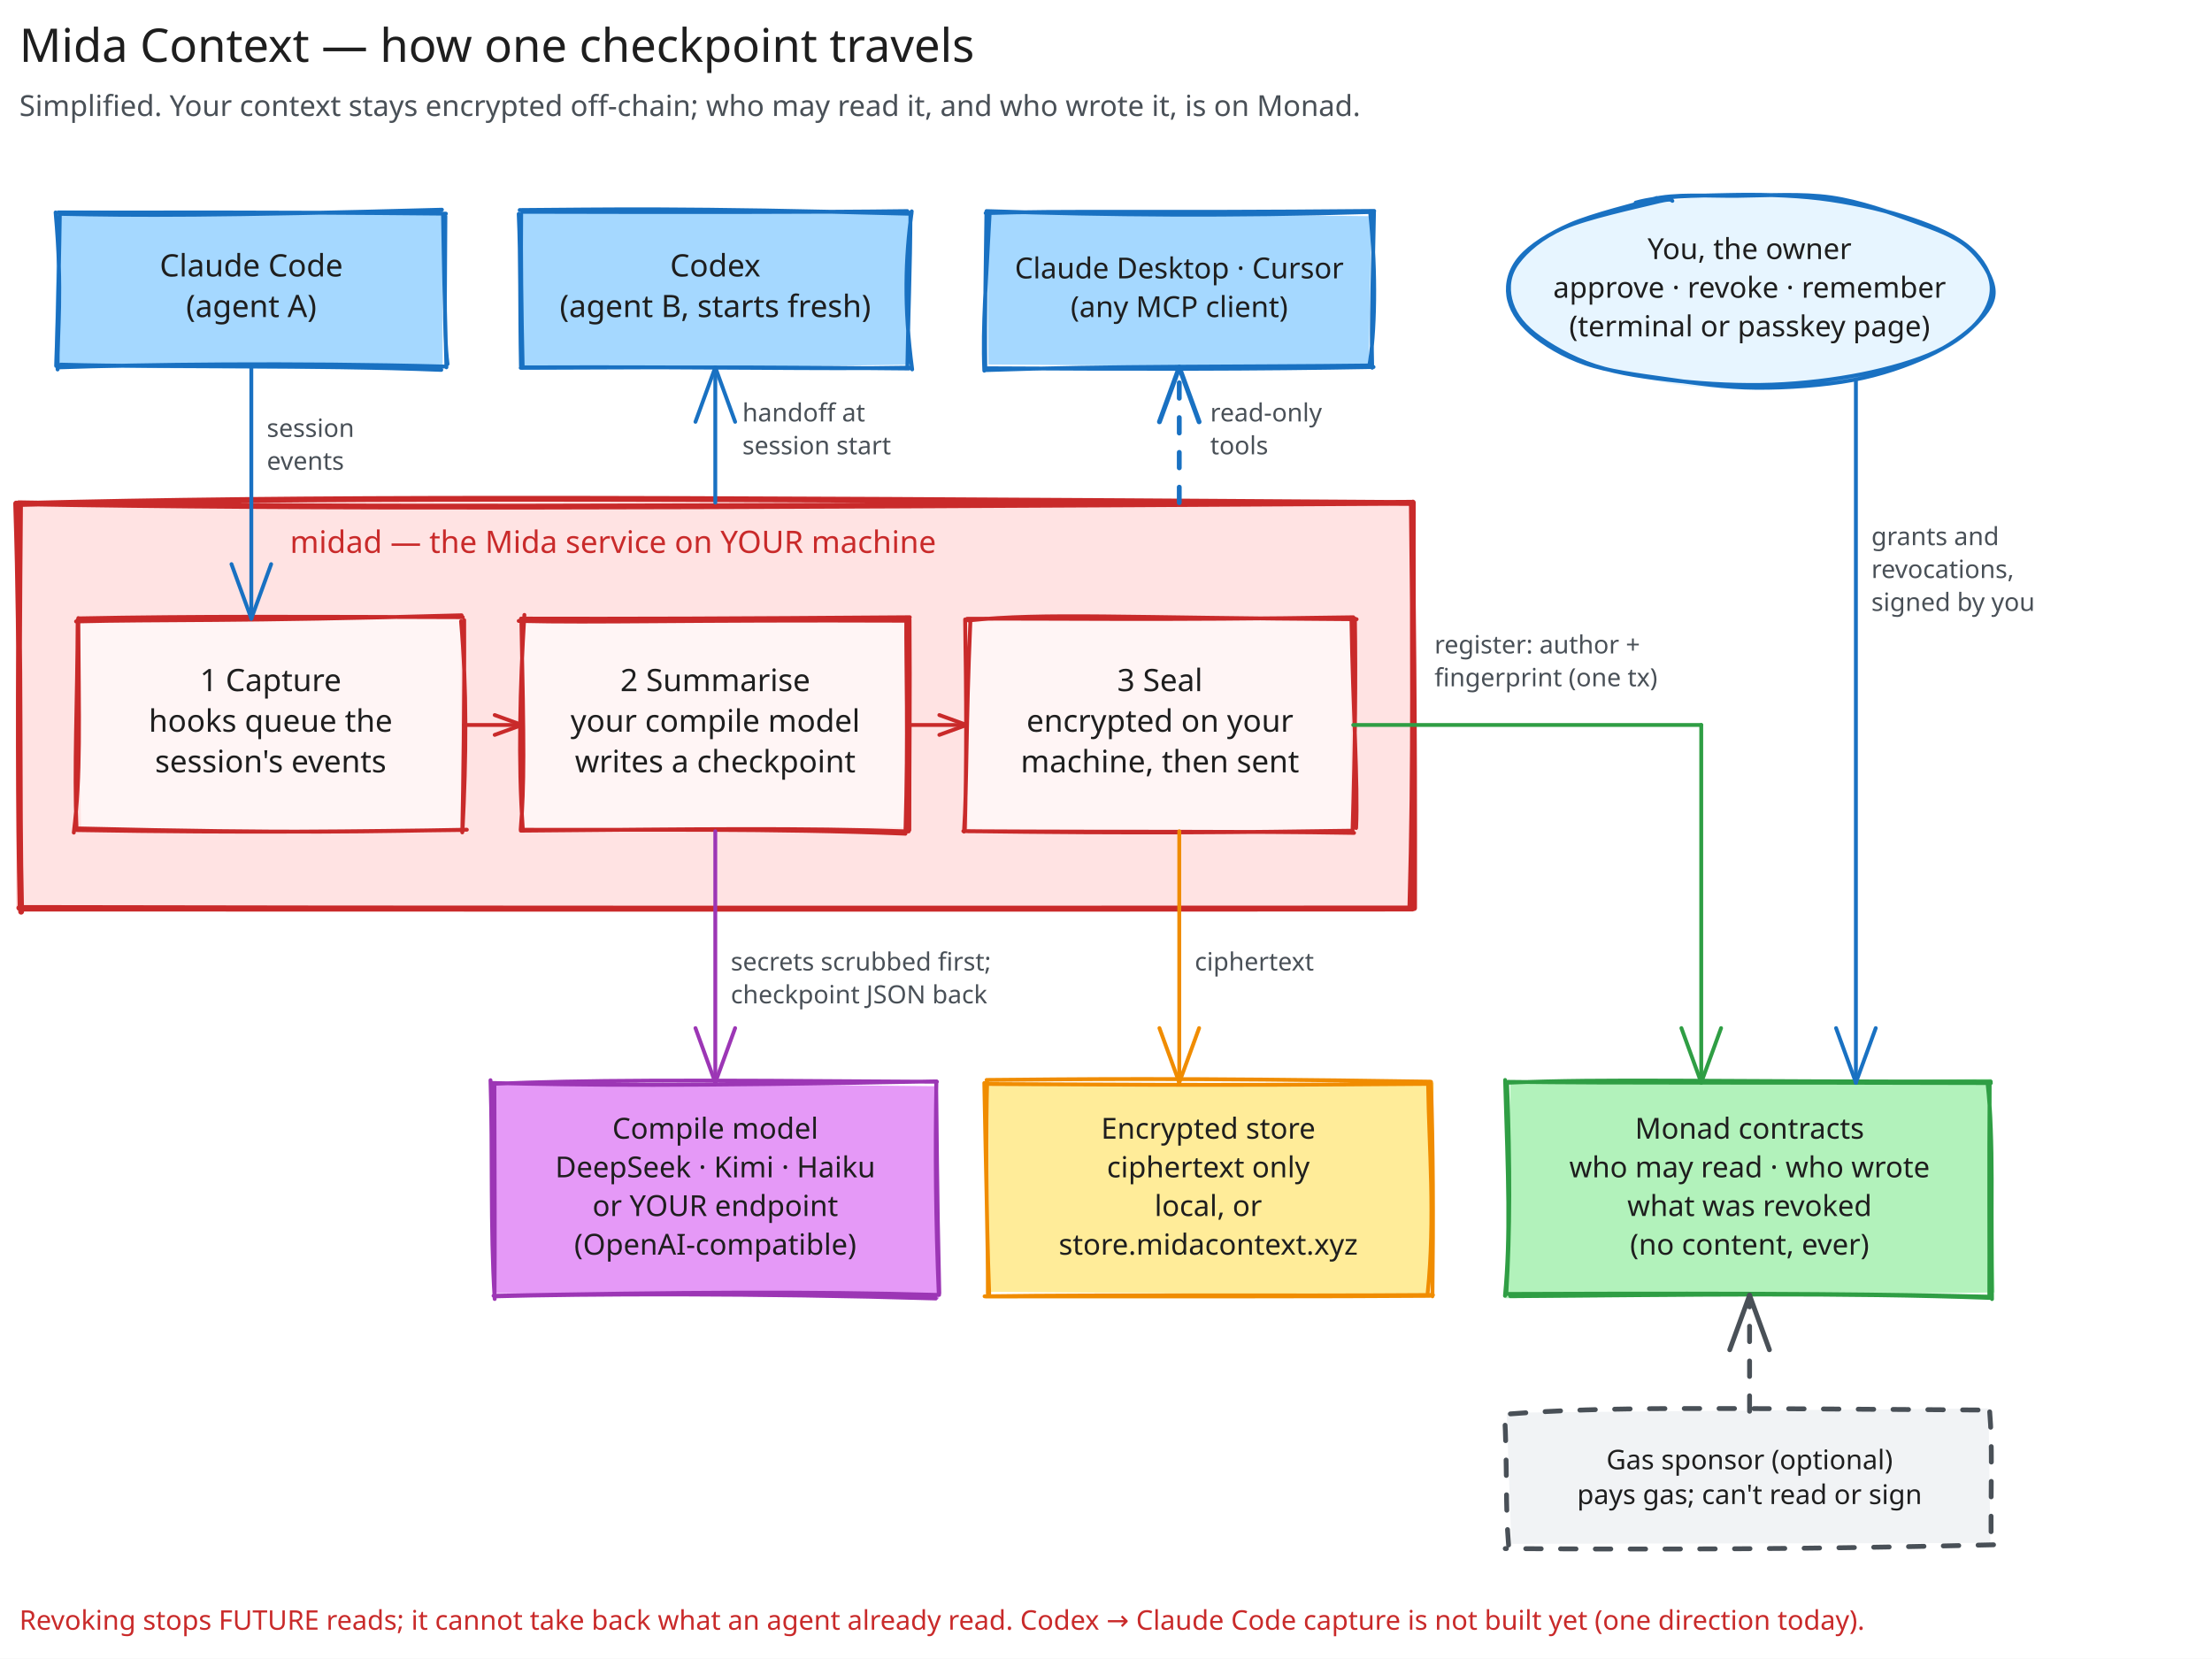
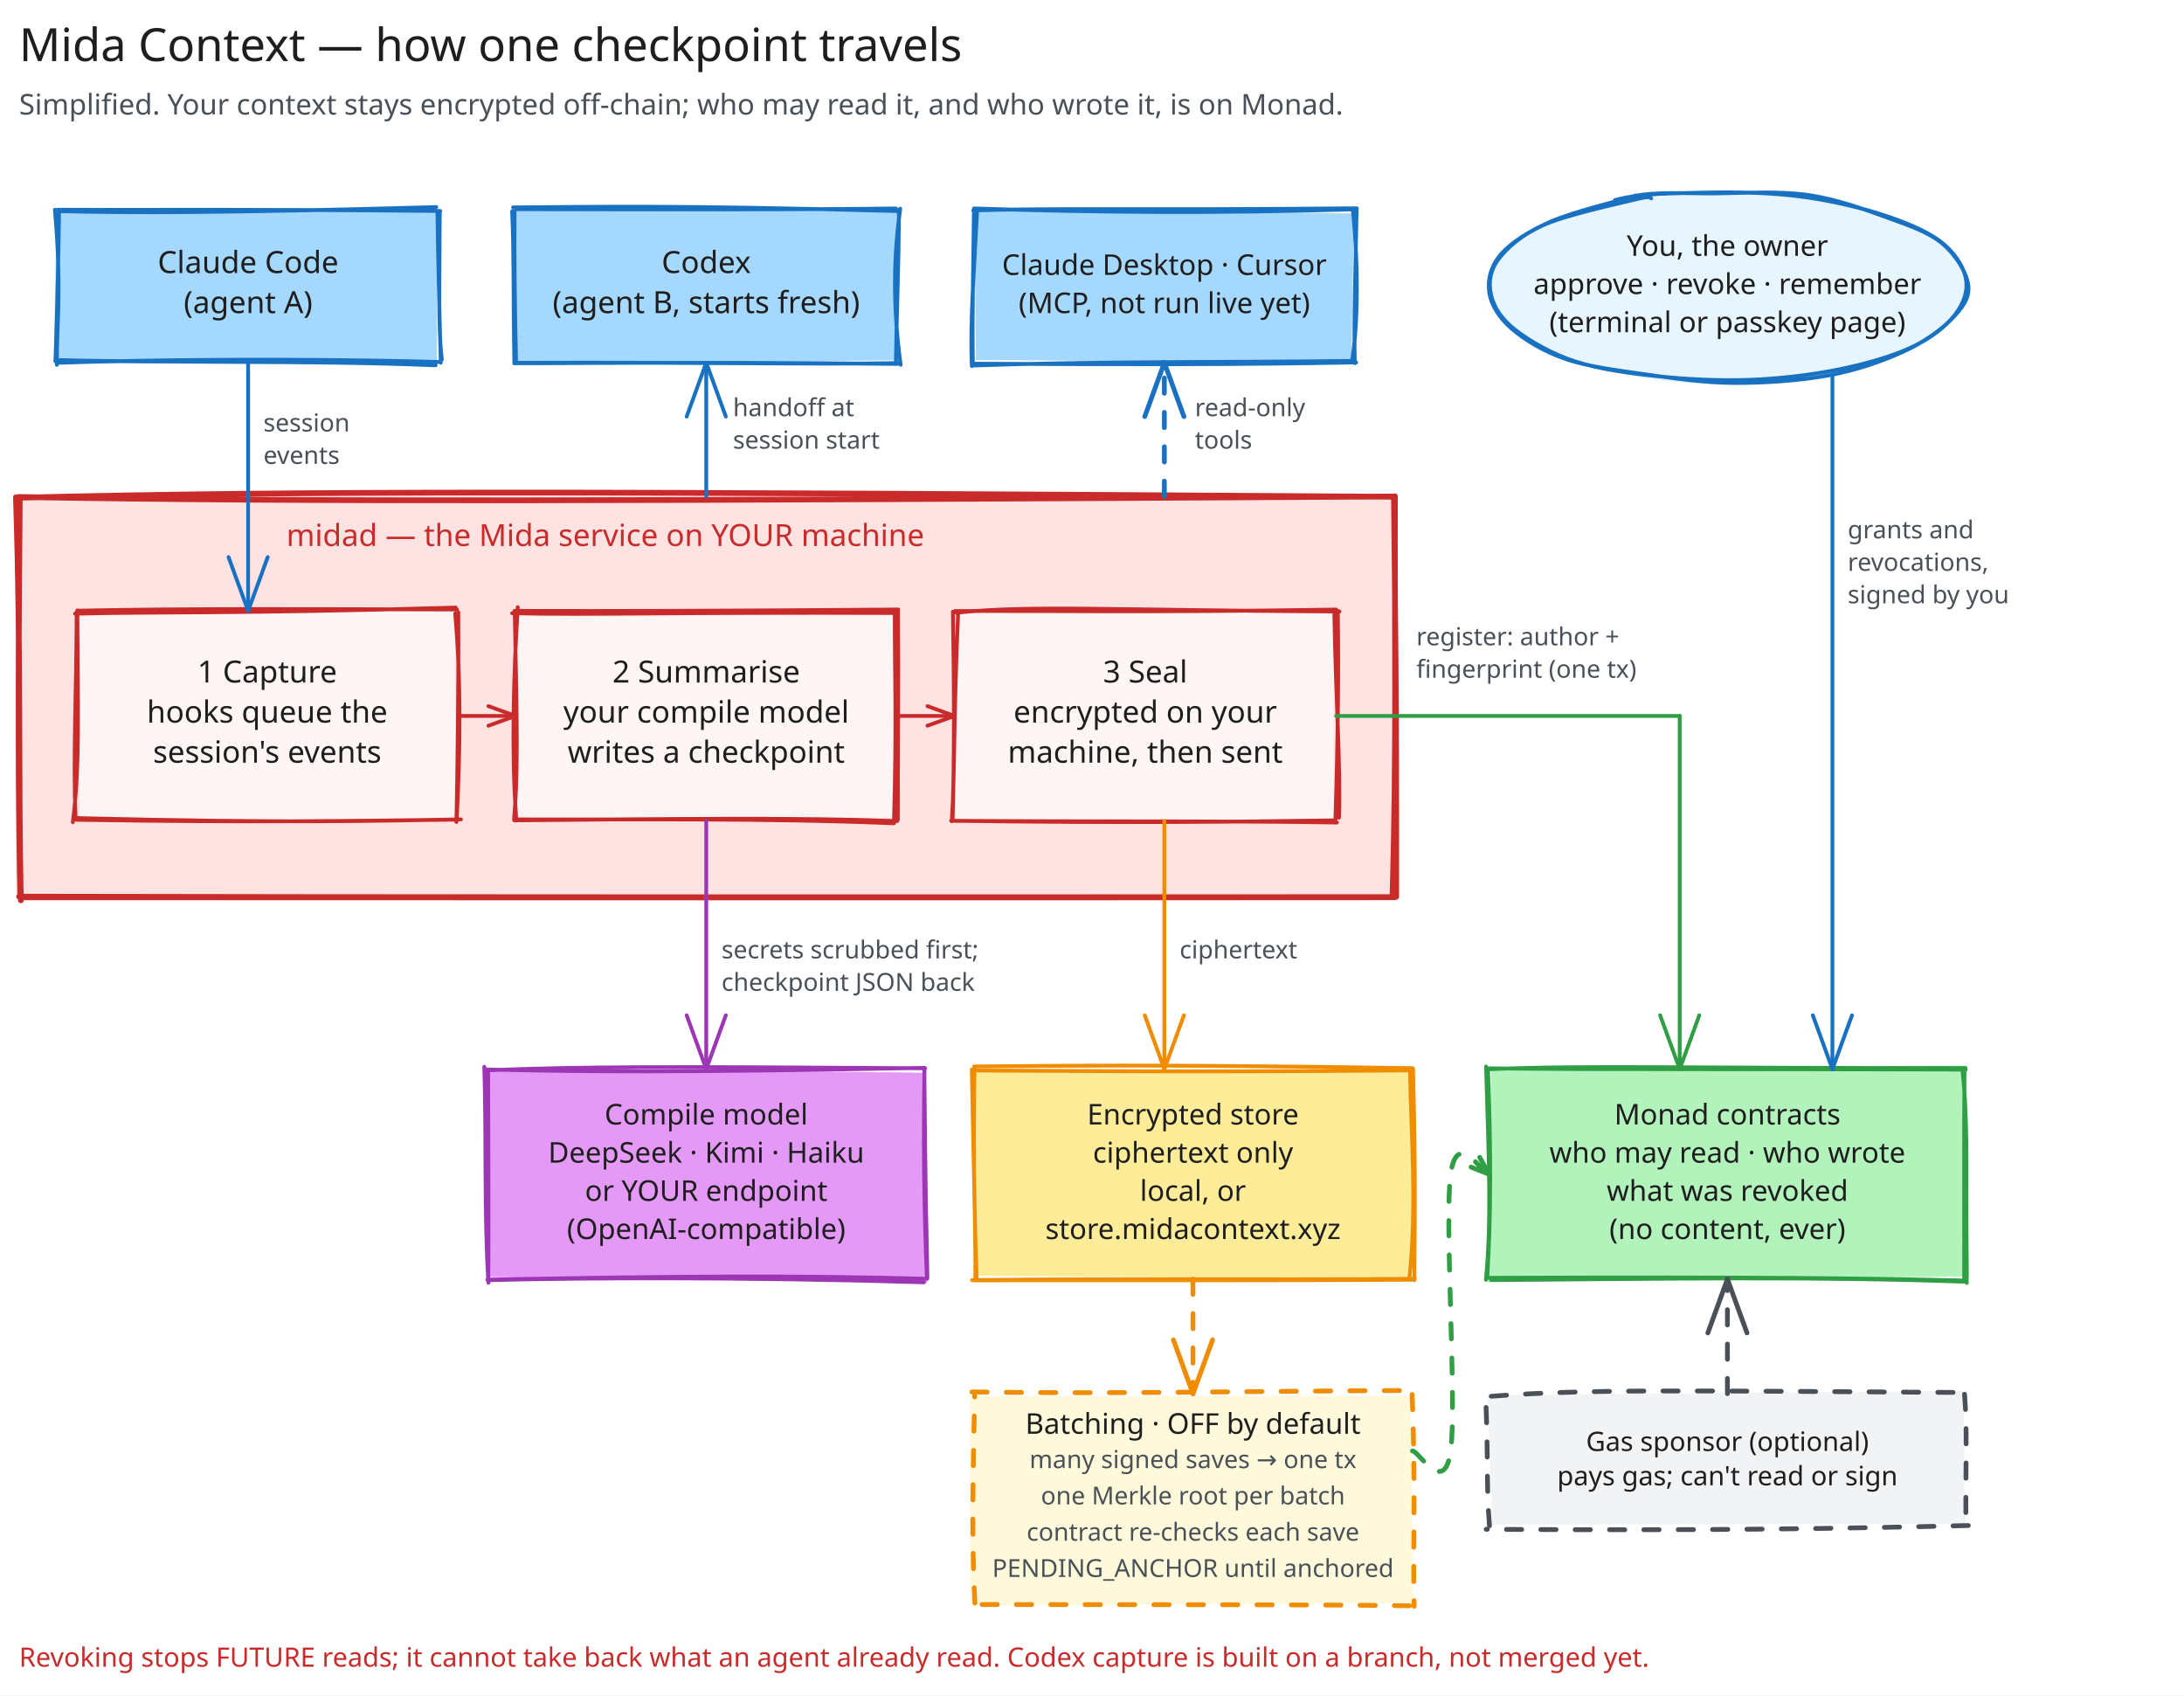
- <svg xmlns="http://www.w3.org/2000/svg" version="1.1" viewBox="0 0 1144.2 858" width="2288.4" height="1716">
+ <svg xmlns="http://www.w3.org/2000/svg" version="1.1" viewBox="0 0 1144.2 888" width="2288.4" height="1776">
  <defs>
    <style>
      @font-face {
        font-family: "Virgil";
        src: url("https://excalidraw.com/Virgil.woff2");
      }
      @font-face {
        font-family: "Cascadia";
        src: url("https://excalidraw.com/Cascadia.woff2");
      }
    </style>
  </defs>
-   <rect x="0" y="0" width="1144.2" height="858" fill="#ffffff" />
+   <rect x="0" y="0" width="1144.2" height="888" fill="#ffffff" />
  <g transform="translate(10 10) rotate(0 270.6 15.5)">
    <text x="0" y="22" font-family="Virgil, Segoe UI Emoji" font-size="24px" fill="#1e1e1e" text-anchor="start" style="white-space: pre;" direction="ltr">Mida Context — how one checkpoint travels</text>
  </g>
  <g transform="translate(10 46) rotate(0 408.375 10)">
    <text x="0" y="14" font-family="Virgil, Segoe UI Emoji" font-size="15px" fill="#495057" text-anchor="start" style="white-space: pre;" direction="ltr">Simplified. Your context stays encrypted off-chain; who may read it, and who wrote it, is on Monad.</text>
  </g>
  <g stroke-linecap="round" transform="translate(30 110) rotate(0 100 40)">
    <path d="M-0.31 -1.27 L198.78 0.09 L198.97 81.24 L-1.82 80.15" stroke="none" stroke-width="0" fill="#a5d8ff" />
    <path d="M1.39 0.63 C39.69 1.48, 82.78 1.66, 198.59 -1.53 M0.08 -0.07 C51.42 0.02, 104.2 -0.45, 200.65 0.52 M200.39 1.82 C200.37 31.59, 199.37 61.38, 201.5 78.3 M199.17 0.73 C199.54 26.6, 200.19 53.49, 200.91 80 M198.26 81.34 C129.45 78.58, 59.65 80.16, 1.47 78.61 M199.87 79.59 C121.29 77.48, 43.05 78.54, -0.32 80.05 M-0.21 81.12 C-0.42 60.51, 2.48 41.96, -1.24 -0.11 M-0.95 79.21 C0.12 49.98, 0.71 17.39, 0.94 0.97" stroke="#1971c2" stroke-width="2" fill="none" />
  </g>
  <g transform="translate(35 129) rotate(0 95 10.5)">
    <text x="95" y="14" font-family="Virgil, Segoe UI Emoji" font-size="16px" fill="#1e1e1e" text-anchor="middle" style="white-space: pre;" direction="ltr">Claude Code</text>
  </g>
  <g transform="translate(35 150) rotate(0 95 10.5)">
    <text x="95" y="14" font-family="Virgil, Segoe UI Emoji" font-size="16px" fill="#1e1e1e" text-anchor="middle" style="white-space: pre;" direction="ltr">(agent A)</text>
  </g>
  <g stroke-linecap="round" transform="translate(270 110) rotate(0 100 40)">
    <path d="M-1.91 -0.74 L201.05 -1.05 L200.49 78.65 L-0.26 81.34" stroke="none" stroke-width="0" fill="#a5d8ff" />
    <path d="M-1.18 -1.36 C41.56 -1.62, 83.36 -2.67, 201.51 0.59 M0.18 -0.44 C77.61 -0.25, 154.11 -0.2, 199.32 -0.81 M201.61 -0.68 C198.35 23.38, 197.49 48.33, 201.84 81.08 M200.95 -0.07 C200.9 28.27, 199.69 55.31, 199.35 80.12 M200.34 80.19 C152.61 81.02, 103.75 79.66, 0.59 80.03 M200.18 80.62 C149.72 80.14, 101.56 79.74, -0.65 80.27 M-0.53 79.44 C-1.14 49.67, -0.63 23.7, -1.69 0.65 M0.35 79.2 C-0.28 51.45, -0.66 20.77, -0.41 0.9" stroke="#1971c2" stroke-width="2" fill="none" />
  </g>
  <g transform="translate(275 129) rotate(0 95 10.5)">
    <text x="95" y="14" font-family="Virgil, Segoe UI Emoji" font-size="16px" fill="#1e1e1e" text-anchor="middle" style="white-space: pre;" direction="ltr">Codex</text>
  </g>
  <g transform="translate(275 150) rotate(0 95 10.5)">
    <text x="95" y="14" font-family="Virgil, Segoe UI Emoji" font-size="16px" fill="#1e1e1e" text-anchor="middle" style="white-space: pre;" direction="ltr">(agent B, starts fresh)</text>
  </g>
  <g stroke-linecap="round" transform="translate(510 110) rotate(0 100 40)">
    <path d="M0.48 -0.21 L199.33 1.82 L198.01 80.05 L1.29 78.54" stroke="none" stroke-width="0" fill="#a5d8ff" />
    <path d="M-0.15 0.24 C39.84 -1.13, 80.35 0.2, 200.82 -0.9 M0.28 -0.81 C63.81 1.28, 125.82 1.86, 199.78 -0.35 M198.83 0.83 C201.93 31.16, 201.22 63.29, 198.19 79.87 M200.74 -0.86 C200.26 27.94, 199.19 57.13, 199.79 80.23 M198.83 79.04 C132.17 79.86, 64.24 79.17, -0.29 81.45 M200.48 79.84 C139.95 81, 78.27 80.93, 0.82 80.5 M-0.85 81.75 C-1.86 58.83, 0.26 33.44, 1.86 1.42 M-0.34 79.19 C-0.69 52.92, -0.03 24.15, 0.23 0.83" stroke="#1971c2" stroke-width="2" fill="none" />
  </g>
  <g transform="translate(515 130) rotate(0 95 10)">
    <text x="95" y="14" font-family="Virgil, Segoe UI Emoji" font-size="15px" fill="#1e1e1e" text-anchor="middle" style="white-space: pre;" direction="ltr">Claude Desktop · Cursor</text>
  </g>
  <g transform="translate(515 150) rotate(0 95 10)">
-     <text x="95" y="14" font-family="Virgil, Segoe UI Emoji" font-size="15px" fill="#1e1e1e" text-anchor="middle" style="white-space: pre;" direction="ltr">(any MCP client)</text>
+     <text x="95" y="14" font-family="Virgil, Segoe UI Emoji" font-size="15px" fill="#1e1e1e" text-anchor="middle" style="white-space: pre;" direction="ltr">(MCP, not run live yet)</text>
  </g>
  <g stroke-linecap="round" transform="translate(780 100) rotate(0 125 50)">
    <path d="M90.87 1.7 C105 -0.94, 124.1 -1.11, 139.87 -0.26 C155.63 0.6, 171.72 3.62, 185.45 6.85 C199.19 10.08, 212.43 14.38, 222.27 19.14 C232.12 23.89, 240.09 29.28, 244.54 35.38 C248.99 41.49, 250.68 49.38, 248.97 55.78 C247.27 62.19, 241.89 68.25, 234.3 73.82 C226.71 79.38, 215.8 85.2, 203.43 89.18 C191.06 93.16, 175.64 95.87, 160.1 97.68 C144.57 99.49, 126.26 100.73, 110.21 100.05 C94.17 99.37, 77.51 96.81, 63.82 93.6 C50.13 90.39, 37.86 85.64, 28.08 80.78 C18.3 75.93, 9.59 70.57, 5.15 64.46 C0.7 58.34, -0.39 50.7, 1.41 44.11 C3.21 37.52, 8.44 30.3, 15.96 24.9 C23.48 19.49, 30.6 15.76, 46.53 11.69 C62.45 7.61, 97.18 2.18, 111.51 0.44 C125.83 -1.29, 132.24 0.58, 132.48 1.27 M171.54 2.92 C186.38 4.2, 200.42 8.97, 211.96 13.45 C223.5 17.93, 234.42 23.74, 240.78 29.79 C247.13 35.85, 249.85 43.24, 250.09 49.79 C250.34 56.33, 247.97 63.02, 242.25 69.06 C236.53 75.1, 227.25 81.47, 215.77 86.04 C204.28 90.6, 187.98 93.92, 173.33 96.44 C158.68 98.97, 143.45 100.99, 127.87 101.21 C112.29 101.43, 94.86 100.52, 79.86 97.78 C64.86 95.04, 49.4 89.24, 37.88 84.76 C26.36 80.28, 16.85 76.79, 10.74 70.88 C4.63 64.97, 1.73 56.07, 1.2 49.29 C0.67 42.52, 1.74 35.93, 7.57 30.24 C13.4 24.55, 24.64 19.32, 36.16 15.16 C47.67 11.01, 61.94 7.86, 76.68 5.31 C91.42 2.77, 108.67 -0.03, 124.59 -0.09 C140.52 -0.16, 164.36 4.27, 172.22 4.92 C180.08 5.58, 172.87 3.29, 171.75 3.84" stroke="none" stroke-width="0" fill="#e7f5ff" />
    <path d="M66.06 4.82 C78.49 1.26, 97.51 1.26, 113.37 0.9 C129.24 0.54, 146.07 0.85, 161.24 2.68 C176.41 4.52, 191.88 7.99, 204.37 11.9 C216.86 15.82, 228.6 20.55, 236.18 26.18 C243.77 31.82, 248.55 39.23, 249.87 45.7 C251.18 52.17, 248.84 58.96, 244.1 65 C239.35 71.04, 231.57 77.18, 221.41 81.94 C211.24 86.7, 197.21 90.71, 183.1 93.55 C168.99 96.38, 152.53 98.36, 136.73 98.95 C120.93 99.53, 103.55 98.68, 88.28 97.06 C73.01 95.44, 57.51 93.31, 45.09 89.25 C32.67 85.19, 21.08 78.46, 13.77 72.7 C6.46 66.95, 2.69 60.87, 1.24 54.72 C-0.22 48.57, 0.41 41.97, 5.04 35.8 C9.68 29.63, 17.34 22.88, 29.07 17.71 C40.79 12.54, 66.05 7.1, 75.39 4.8 C84.72 2.5, 84.2 3.36, 85.07 3.9 M73.88 3.19 C86.64 0.04, 103.42 1.48, 118.96 1.3 C134.5 1.12, 152.08 -0.03, 167.12 2.11 C182.16 4.25, 197.46 9.89, 209.23 14.16 C220.99 18.42, 230.72 21.81, 237.71 27.69 C244.71 33.58, 250.43 42.9, 251.21 49.47 C252 56.04, 248.12 61.34, 242.44 67.13 C236.76 72.91, 227.86 79.29, 217.15 84.2 C206.44 89.11, 192.95 93.88, 178.18 96.61 C163.4 99.35, 144.61 100.7, 128.52 100.6 C112.44 100.5, 96.4 98.12, 81.68 96.03 C66.96 93.94, 51.85 92.04, 40.21 88.05 C28.57 84.05, 18.51 77.89, 11.84 72.06 C5.17 66.22, 1.11 59.51, 0.2 53.03 C-0.72 46.56, 1.01 39.35, 6.35 33.2 C11.69 27.05, 20.96 21.1, 32.25 16.13 C43.54 11.16, 67.09 5.39, 74.1 3.37 C81.1 1.35, 73.64 2.88, 74.29 4.04" stroke="#1971c2" stroke-width="2" fill="none" />
  </g>
  <g transform="translate(785 120) rotate(0 120 10)">
    <text x="120" y="14" font-family="Virgil, Segoe UI Emoji" font-size="15px" fill="#1e1e1e" text-anchor="middle" style="white-space: pre;" direction="ltr">You, the owner</text>
  </g>
  <g transform="translate(785 140) rotate(0 120 10)">
    <text x="120" y="14" font-family="Virgil, Segoe UI Emoji" font-size="15px" fill="#1e1e1e" text-anchor="middle" style="white-space: pre;" direction="ltr">approve · revoke · remember</text>
  </g>
  <g transform="translate(785 160) rotate(0 120 10)">
    <text x="120" y="14" font-family="Virgil, Segoe UI Emoji" font-size="15px" fill="#1e1e1e" text-anchor="middle" style="white-space: pre;" direction="ltr">(terminal or passkey page)</text>
  </g>
  <g stroke-linecap="round" transform="translate(10 260) rotate(0 360 105)">
    <path d="M-1.92 -0.31 L721.96 -0.83 L721.56 209.33 L-1.75 209.99" stroke="none" stroke-width="0" fill="#ffe3e3" />
    <path d="M-0.06 0.71 C146.67 -3.01, 294.08 -2.62, 720.72 0.2 M-0.31 0.32 C153.57 2.96, 307.5 2.43, 719.85 0.06 M720.3 0.3 C720.79 51.77, 721.65 103.15, 721.46 209.73 M720.8 -0.05 C720.61 65.67, 721.73 132.87, 719.55 209.26 M720.58 209.98 C461.36 210.18, 204.1 210.03, 0.55 209.99 M719.73 209.92 C456.33 210.02, 193.38 210.07, 0.02 209.66 M0.93 211.6 C-0.56 147.13, 1.08 85.22, -1.64 0.47 M0.63 209.27 C-0.37 158.78, -0.6 107.57, 0.36 0.58" stroke="#c92a2a" stroke-width="3" fill="none" />
  </g>
  <g transform="translate(150 272) rotate(0 176 10.5)">
    <text x="0" y="14" font-family="Virgil, Segoe UI Emoji" font-size="16px" fill="#c92a2a" text-anchor="start" style="white-space: pre;" direction="ltr">midad — the Mida service on YOUR machine</text>
  </g>
  <g stroke-linecap="round" transform="translate(40 320) rotate(0 100 55)">
    <path d="M-0.32 1.38 L198.15 -1.58 L198.58 110.27 L1.95 108.12" stroke="none" stroke-width="0" fill="#fff5f5" />
    <path d="M-0.66 1.46 C41.88 0.35, 82.11 1.6, 198.77 -1.74 M0.57 -0.13 C60.59 -1.33, 119.16 -0.98, 199.38 -0.75 M198.49 1.34 C201.5 35.95, 201.24 71.06, 199.22 110.22 M200.1 0.75 C200.3 42.64, 199.65 85.98, 199.12 110.57 M201.48 109.18 C154.44 109.98, 112.93 111.29, 0.66 108.52 M199.6 109.31 C145.24 109.98, 91.99 110.92, -0.17 109.38 M-1.83 110.68 C1.84 80.89, 0.78 53.81, 0.51 -0.29 M-0.41 109.16 C-1.74 76.38, 0.03 44.41, 0.17 0.61" stroke="#c92a2a" stroke-width="2" fill="none" />
  </g>
  <g transform="translate(45 343.5) rotate(0 95 10.5)">
    <text x="95" y="14" font-family="Virgil, Segoe UI Emoji" font-size="16px" fill="#1e1e1e" text-anchor="middle" style="white-space: pre;" direction="ltr">1  Capture</text>
  </g>
  <g transform="translate(45 364.5) rotate(0 95 10.5)">
    <text x="95" y="14" font-family="Virgil, Segoe UI Emoji" font-size="16px" fill="#1e1e1e" text-anchor="middle" style="white-space: pre;" direction="ltr">hooks queue the</text>
  </g>
  <g transform="translate(45 385.5) rotate(0 95 10.5)">
    <text x="95" y="14" font-family="Virgil, Segoe UI Emoji" font-size="16px" fill="#1e1e1e" text-anchor="middle" style="white-space: pre;" direction="ltr">session's events</text>
  </g>
  <g stroke-linecap="round" transform="translate(270 320) rotate(0 100 55)">
    <path d="M-1.12 0.75 L198.51 0.9 L200.61 108.14 L1.36 108.38" stroke="none" stroke-width="0" fill="#fff5f5" />
    <path d="M-1.69 1.2 C39.58 2.2, 81.69 0.63, 200.25 1.09 M-0.5 -0.02 C54.32 0.12, 108.11 -0.04, 200.6 -0.73 M198.78 -0.66 C198.62 27.2, 199.9 56.73, 198.34 111.26 M200.48 0.36 C200.8 37.94, 200.35 74.58, 200.37 109.39 M198.26 111.24 C129.58 108.44, 61.45 109.43, -0.52 109.21 M200.01 110.08 C144.95 108.13, 89.4 108.91, -0.61 109.68 M0.41 108.43 C-2.06 74.27, -0.98 34.47, 1.25 -1.94 M-0.67 109.15 C1.24 87.04, 1.06 64.98, -0.31 0.52" stroke="#c92a2a" stroke-width="2" fill="none" />
  </g>
  <g transform="translate(275 343.5) rotate(0 95 10.5)">
    <text x="95" y="14" font-family="Virgil, Segoe UI Emoji" font-size="16px" fill="#1e1e1e" text-anchor="middle" style="white-space: pre;" direction="ltr">2  Summarise</text>
  </g>
  <g transform="translate(275 364.5) rotate(0 95 10.5)">
    <text x="95" y="14" font-family="Virgil, Segoe UI Emoji" font-size="16px" fill="#1e1e1e" text-anchor="middle" style="white-space: pre;" direction="ltr">your compile model</text>
  </g>
  <g transform="translate(275 385.5) rotate(0 95 10.5)">
    <text x="95" y="14" font-family="Virgil, Segoe UI Emoji" font-size="16px" fill="#1e1e1e" text-anchor="middle" style="white-space: pre;" direction="ltr">writes a checkpoint</text>
  </g>
  <g stroke-linecap="round" transform="translate(500 320) rotate(0 100 55)">
    <path d="M-1.93 0.12 L198.87 -0.61 L198.64 110.01 L0.76 108.64" stroke="none" stroke-width="0" fill="#fff5f5" />
    <path d="M0.89 0.94 C40.89 -3.14, 81.27 -0.35, 201.74 0.31 M0.23 0.08 C48.05 -0.24, 97.05 0.91, 200.02 -0.71 M199.08 1.35 C199.75 44.44, 202.56 86.41, 201.47 108.31 M200.86 -0.04 C201.31 31.25, 201.04 63.17, 199.63 110.21 M198.65 109.71 C144.73 110.49, 89.98 111.17, -1.7 109.91 M200.41 110.84 C142.86 109.88, 86.81 110.5, 0.75 109.98 M-1.35 110.18 C0.24 85.65, -0.54 59.13, 1.98 0.41 M-0.93 109.13 C0.02 75.69, -0.12 39.55, -0.78 0.42" stroke="#c92a2a" stroke-width="2" fill="none" />
  </g>
  <g transform="translate(505 343.5) rotate(0 95 10.5)">
    <text x="95" y="14" font-family="Virgil, Segoe UI Emoji" font-size="16px" fill="#1e1e1e" text-anchor="middle" style="white-space: pre;" direction="ltr">3  Seal</text>
  </g>
  <g transform="translate(505 364.5) rotate(0 95 10.5)">
    <text x="95" y="14" font-family="Virgil, Segoe UI Emoji" font-size="16px" fill="#1e1e1e" text-anchor="middle" style="white-space: pre;" direction="ltr">encrypted on your</text>
  </g>
  <g transform="translate(505 385.5) rotate(0 95 10.5)">
    <text x="95" y="14" font-family="Virgil, Segoe UI Emoji" font-size="16px" fill="#1e1e1e" text-anchor="middle" style="white-space: pre;" direction="ltr">machine, then sent</text>
  </g>
  <g stroke-linecap="round" transform="translate(255 560) rotate(0 115 55)">
    <path d="M1.27 -0.5 L229.24 1.88 L230.67 111.88 L0.16 108.9" stroke="none" stroke-width="0" fill="#e599f7" />
    <path d="M-0.13 0.64 C48.27 -1.37, 93.19 -1.41, 229.65 -0.44 M-0.8 0.18 C48.15 1.34, 96.93 1.95, 229.48 -0.65 M229.37 -0.65 C228.68 35.69, 229.02 72.09, 230.59 109.35 M229.24 -0.43 C229.62 24.56, 229.54 51.77, 230.88 109.03 M229.08 111.67 C138 108.91, 48.22 109.26, 0.69 110.57 M230.77 109.82 C163.77 107.94, 96.69 108.38, 0.3 110.27 M0.88 111.93 C-1.46 75.03, -0.1 35.78, -1.28 -1.24 M0.82 109.12 C1 84.35, 0.91 60.12, 0.74 0.32" stroke="#9c36b5" stroke-width="2" fill="none" />
  </g>
  <g transform="translate(260 575) rotate(0 110 10)">
    <text x="110" y="14" font-family="Virgil, Segoe UI Emoji" font-size="15px" fill="#1e1e1e" text-anchor="middle" style="white-space: pre;" direction="ltr">Compile model</text>
  </g>
  <g transform="translate(260 595) rotate(0 110 10)">
    <text x="110" y="14" font-family="Virgil, Segoe UI Emoji" font-size="15px" fill="#1e1e1e" text-anchor="middle" style="white-space: pre;" direction="ltr">DeepSeek · Kimi · Haiku</text>
  </g>
  <g transform="translate(260 615) rotate(0 110 10)">
    <text x="110" y="14" font-family="Virgil, Segoe UI Emoji" font-size="15px" fill="#1e1e1e" text-anchor="middle" style="white-space: pre;" direction="ltr">or YOUR endpoint</text>
  </g>
  <g transform="translate(260 635) rotate(0 110 10)">
    <text x="110" y="14" font-family="Virgil, Segoe UI Emoji" font-size="15px" fill="#1e1e1e" text-anchor="middle" style="white-space: pre;" direction="ltr">(OpenAI-compatible)</text>
  </g>
  <g stroke-linecap="round" transform="translate(510 560) rotate(0 115 55)">
    <path d="M1.27 1.71 L231.69 -0.01 L229.2 110.22 L1.42 108.22" stroke="none" stroke-width="0" fill="#ffec99" />
    <path d="M0.35 -1.37 C45.56 -1.74, 95.25 -2.56, 229.7 -0.5 M0.49 0.73 C51.6 0.84, 103.88 1.7, 229.64 0.65 M228.74 1.86 C229.19 33.24, 232.44 70.19, 228.5 108.66 M230.22 -0.42 C231.3 35.19, 231.45 68.51, 230.95 110.55 M231.23 109.86 C149.91 110.46, 67.42 109.59, -0.7 110.54 M229.56 110.3 C172.43 110.72, 115.46 110.55, -0.22 110.62 M1.67 109.11 C-0.03 64.25, 0 22.6, 0.63 -1.3 M1 109.1 C1.08 81.66, 0.05 50.83, -0.85 0.2" stroke="#f08c00" stroke-width="2" fill="none" />
  </g>
  <g transform="translate(515 575) rotate(0 110 10)">
    <text x="110" y="14" font-family="Virgil, Segoe UI Emoji" font-size="15px" fill="#1e1e1e" text-anchor="middle" style="white-space: pre;" direction="ltr">Encrypted store</text>
  </g>
  <g transform="translate(515 595) rotate(0 110 10)">
    <text x="110" y="14" font-family="Virgil, Segoe UI Emoji" font-size="15px" fill="#1e1e1e" text-anchor="middle" style="white-space: pre;" direction="ltr">ciphertext only</text>
  </g>
  <g transform="translate(515 615) rotate(0 110 10)">
    <text x="110" y="14" font-family="Virgil, Segoe UI Emoji" font-size="15px" fill="#1e1e1e" text-anchor="middle" style="white-space: pre;" direction="ltr">local, or</text>
  </g>
  <g transform="translate(515 635) rotate(0 110 10)">
    <text x="110" y="14" font-family="Virgil, Segoe UI Emoji" font-size="15px" fill="#1e1e1e" text-anchor="middle" style="white-space: pre;" direction="ltr">store.midacontext.xyz</text>
  </g>
  <g stroke-linecap="round" transform="translate(780 560) rotate(0 125 55)">
    <path d="M1.27 -0.07 L250.15 -1.9 L251.74 108.56 L-1.32 111.55" stroke="none" stroke-width="0" fill="#b2f2bb" />
    <path d="M0.81 0.03 C50.38 -2.13, 102.12 -0.42, 249.76 -0.55 M0.07 -0.41 C59.81 0.35, 118.71 -0.2, 249.82 0.24 M248.1 0.36 C251.5 30.8, 249.67 64.28, 250.4 111.97 M249.19 -0.42 C248.78 43.83, 249.17 87.25, 249.02 110.07 M249.98 111.39 C172.21 108.57, 94.21 109.82, 1.25 110.49 M250.03 110.75 C196.91 109.52, 145.82 108.78, -0.71 109.31 M-1.53 110.3 C1.39 79.48, 0.1 49.42, -1.45 -1.36 M-0.82 109.08 C1.15 76.98, 1.18 43.53, -0.44 0.08" stroke="#2f9e44" stroke-width="2" fill="none" />
  </g>
  <g transform="translate(785 575) rotate(0 120 10)">
    <text x="120" y="14" font-family="Virgil, Segoe UI Emoji" font-size="15px" fill="#1e1e1e" text-anchor="middle" style="white-space: pre;" direction="ltr">Monad contracts</text>
  </g>
  <g transform="translate(785 595) rotate(0 120 10)">
    <text x="120" y="14" font-family="Virgil, Segoe UI Emoji" font-size="15px" fill="#1e1e1e" text-anchor="middle" style="white-space: pre;" direction="ltr">who may read · who wrote</text>
  </g>
  <g transform="translate(785 615) rotate(0 120 10)">
    <text x="120" y="14" font-family="Virgil, Segoe UI Emoji" font-size="15px" fill="#1e1e1e" text-anchor="middle" style="white-space: pre;" direction="ltr">what was revoked</text>
  </g>
  <g transform="translate(785 635) rotate(0 120 10)">
    <text x="120" y="14" font-family="Virgil, Segoe UI Emoji" font-size="15px" fill="#1e1e1e" text-anchor="middle" style="white-space: pre;" direction="ltr">(no content, ever)</text>
  </g>
  <g stroke-linecap="round" transform="translate(780 730) rotate(0 125 35)">
    <path d="M-0.65 0.74 L248.61 -1.5 L249.56 68.14 L1.79 68.57" stroke="none" stroke-width="0" fill="#f1f3f5" />
    <path d="M1.27 1.36 C51.05 -2.48, 100.84 -1.54, 249.82 -0.61 M249.21 0.3 C250.71 17.89, 249.74 34.8, 249.94 69.63 M251.2 69.07 C185.57 70.62, 121.46 71.79, -1.38 71.04 M0.34 69.18 C-1.42 48.86, -0.17 29.87, -1.82 -0.81" stroke="#495057" stroke-width="2.5" fill="none" stroke-dasharray="8 10" />
  </g>
  <g transform="translate(785 747) rotate(0 120 9)">
    <text x="120" y="13" font-family="Virgil, Segoe UI Emoji" font-size="14px" fill="#1e1e1e" text-anchor="middle" style="white-space: pre;" direction="ltr">Gas sponsor (optional)</text>
  </g>
  <g transform="translate(785 765) rotate(0 120 9)">
    <text x="120" y="13" font-family="Virgil, Segoe UI Emoji" font-size="14px" fill="#1e1e1e" text-anchor="middle" style="white-space: pre;" direction="ltr">pays gas; can't read or sign</text>
  </g>
  <g stroke-linecap="round">
    <g transform="translate(130 190) rotate(0 0 65)">
      <path d="M0 0 C0 21.67, 0 108.33, 0 130 M0 0 C0 21.67, 0 108.33, 0 130" stroke="#1971c2" stroke-width="2" fill="none" />
    </g>
    <g transform="translate(130 190) rotate(0 0 65)">
      <path d="M-10.26 101.81 C-8.16 107.59, -6.06 113.36, 0 130 M-10.26 101.81 C-6.36 112.53, -2.46 123.25, 0 130" stroke="#1971c2" stroke-width="2" fill="none" />
    </g>
    <g transform="translate(130 190) rotate(0 0 65)">
      <path d="M10.26 101.81 C8.16 107.59, 6.06 113.36, 0 130 M10.26 101.81 C6.36 112.53, 2.46 123.25, 0 130" stroke="#1971c2" stroke-width="2" fill="none" />
    </g>
  </g>
  <g transform="translate(138 214) rotate(0 25.025 8.5)">
    <text x="0" y="12" font-family="Virgil, Segoe UI Emoji" font-size="13px" fill="#495057" text-anchor="start" style="white-space: pre;" direction="ltr">session</text>
  </g>
  <g transform="translate(138 231) rotate(0 21.45 8.5)">
    <text x="0" y="12" font-family="Virgil, Segoe UI Emoji" font-size="13px" fill="#495057" text-anchor="start" style="white-space: pre;" direction="ltr">events</text>
  </g>
  <g stroke-linecap="round">
    <g transform="translate(370 260) rotate(0 0 -35)">
      <path d="M0 0 C0 -11.67, 0 -58.33, 0 -70 M0 0 C0 -11.67, 0 -58.33, 0 -70" stroke="#1971c2" stroke-width="2" fill="none" />
    </g>
    <g transform="translate(370 260) rotate(0 0 -35)">
      <path d="M10.26 -41.81 C8.16 -47.59, 6.05 -53.36, 0 -70 M10.26 -41.81 C7.1 -50.5, 3.93 -59.2, 0 -70" stroke="#1971c2" stroke-width="2" fill="none" />
    </g>
    <g transform="translate(370 260) rotate(0 0 -35)">
      <path d="M-10.26 -41.81 C-8.16 -47.59, -6.05 -53.36, 0 -70 M-10.26 -41.81 C-7.1 -50.5, -3.93 -59.2, 0 -70" stroke="#1971c2" stroke-width="2" fill="none" />
    </g>
  </g>
  <g transform="translate(384 206) rotate(0 35.75 8.5)">
    <text x="0" y="12" font-family="Virgil, Segoe UI Emoji" font-size="13px" fill="#495057" text-anchor="start" style="white-space: pre;" direction="ltr">handoff at</text>
  </g>
  <g transform="translate(384 223) rotate(0 46.475 8.5)">
    <text x="0" y="12" font-family="Virgil, Segoe UI Emoji" font-size="13px" fill="#495057" text-anchor="start" style="white-space: pre;" direction="ltr">session start</text>
  </g>
  <g stroke-linecap="round">
    <g transform="translate(610 260) rotate(0 0 -35)">
      <path d="M0 0 C0 -11.67, 0 -58.33, 0 -70" stroke="#1971c2" stroke-width="2.5" fill="none" stroke-dasharray="8 10" />
    </g>
    <g transform="translate(610 260) rotate(0 0 -35)">
      <path d="M10.26 -41.81 C8.16 -47.59, 6.05 -53.37, 0 -70" stroke="#1971c2" stroke-width="2.5" fill="none" />
    </g>
    <g transform="translate(610 260) rotate(0 0 -35)">
      <path d="M-10.26 -41.81 C-8.16 -47.59, -6.05 -53.37, 0 -70" stroke="#1971c2" stroke-width="2.5" fill="none" />
    </g>
  </g>
  <g transform="translate(626 206) rotate(0 32.175 8.5)">
    <text x="0" y="12" font-family="Virgil, Segoe UI Emoji" font-size="13px" fill="#495057" text-anchor="start" style="white-space: pre;" direction="ltr">read-only</text>
  </g>
  <g transform="translate(626 223) rotate(0 17.875 8.5)">
    <text x="0" y="12" font-family="Virgil, Segoe UI Emoji" font-size="13px" fill="#495057" text-anchor="start" style="white-space: pre;" direction="ltr">tools</text>
  </g>
  <g stroke-linecap="round">
    <g transform="translate(240 375) rotate(0 15 0)">
      <path d="M0 0 C5 0, 25 0, 30 0 M0 0 C5 0, 25 0, 30 0" stroke="#c92a2a" stroke-width="2" fill="none" />
    </g>
    <g transform="translate(240 375) rotate(0 15 0)">
      <path d="M15.9 5.13 C18.79 4.08, 21.68 3.03, 30 0 M15.9 5.13 C21.04 3.26, 26.18 1.39, 30 0" stroke="#c92a2a" stroke-width="2" fill="none" />
    </g>
    <g transform="translate(240 375) rotate(0 15 0)">
      <path d="M15.9 -5.13 C18.79 -4.08, 21.68 -3.03, 30 0 M15.9 -5.13 C21.04 -3.26, 26.18 -1.39, 30 0" stroke="#c92a2a" stroke-width="2" fill="none" />
    </g>
  </g>
  <g stroke-linecap="round">
    <g transform="translate(470 375) rotate(0 15 0)">
      <path d="M0 0 C5 0, 25 0, 30 0 M0 0 C5 0, 25 0, 30 0" stroke="#c92a2a" stroke-width="2" fill="none" />
    </g>
    <g transform="translate(470 375) rotate(0 15 0)">
      <path d="M15.9 5.13 C18.79 4.08, 21.68 3.03, 30 0 M15.9 5.13 C18.83 4.07, 21.75 3, 30 0" stroke="#c92a2a" stroke-width="2" fill="none" />
    </g>
    <g transform="translate(470 375) rotate(0 15 0)">
      <path d="M15.9 -5.13 C18.79 -4.08, 21.68 -3.03, 30 0 M15.9 -5.13 C18.83 -4.07, 21.75 -3, 30 0" stroke="#c92a2a" stroke-width="2" fill="none" />
    </g>
  </g>
  <g stroke-linecap="round">
    <g transform="translate(370 430) rotate(0 0 65)">
      <path d="M0 0 C0 21.67, 0 108.33, 0 130 M0 0 C0 21.67, 0 108.33, 0 130" stroke="#9c36b5" stroke-width="2" fill="none" />
    </g>
    <g transform="translate(370 430) rotate(0 0 65)">
      <path d="M-10.26 101.81 C-8.16 107.59, -6.05 113.37, 0 130 M-10.26 101.81 C-7.69 108.86, -5.13 115.91, 0 130" stroke="#9c36b5" stroke-width="2" fill="none" />
    </g>
    <g transform="translate(370 430) rotate(0 0 65)">
      <path d="M10.26 101.81 C8.16 107.59, 6.05 113.37, 0 130 M10.26 101.81 C7.69 108.86, 5.13 115.91, 0 130" stroke="#9c36b5" stroke-width="2" fill="none" />
    </g>
  </g>
  <g transform="translate(378 490) rotate(0 82.225 8.5)">
    <text x="0" y="12" font-family="Virgil, Segoe UI Emoji" font-size="13px" fill="#495057" text-anchor="start" style="white-space: pre;" direction="ltr">secrets scrubbed first;</text>
  </g>
  <g transform="translate(378 507) rotate(0 71.5 8.5)">
    <text x="0" y="12" font-family="Virgil, Segoe UI Emoji" font-size="13px" fill="#495057" text-anchor="start" style="white-space: pre;" direction="ltr">checkpoint JSON back</text>
  </g>
  <g stroke-linecap="round">
    <g transform="translate(610 430) rotate(0 0 65)">
      <path d="M0 0 C0 21.67, 0 108.33, 0 130 M0 0 C0 21.67, 0 108.33, 0 130" stroke="#f08c00" stroke-width="2" fill="none" />
    </g>
    <g transform="translate(610 430) rotate(0 0 65)">
      <path d="M-10.26 101.81 C-8.16 107.59, -6.05 113.37, 0 130 M-10.26 101.81 C-6.38 112.47, -2.5 123.13, 0 130" stroke="#f08c00" stroke-width="2" fill="none" />
    </g>
    <g transform="translate(610 430) rotate(0 0 65)">
      <path d="M10.26 101.81 C8.16 107.59, 6.05 113.37, 0 130 M10.26 101.81 C6.38 112.47, 2.5 123.13, 0 130" stroke="#f08c00" stroke-width="2" fill="none" />
    </g>
  </g>
  <g transform="translate(618 490) rotate(0 35.75 8.5)">
    <text x="0" y="12" font-family="Virgil, Segoe UI Emoji" font-size="13px" fill="#495057" text-anchor="start" style="white-space: pre;" direction="ltr">ciphertext</text>
  </g>
  <g stroke-linecap="round">
    <g transform="translate(700 375) rotate(0 90 0)">
      <path d="M0 0 C30 0, 150 0, 180 0 M0 0 C30 0, 150 0, 180 0" stroke="#2f9e44" stroke-width="2" fill="none" />
    </g>
  </g>
  <g stroke-linecap="round">
    <g transform="translate(880 375) rotate(0 0 92.5)">
      <path d="M0 0 C0 30.83, 0 154.17, 0 185 M0 0 C0 30.83, 0 154.17, 0 185" stroke="#2f9e44" stroke-width="2" fill="none" />
    </g>
    <g transform="translate(880 375) rotate(0 0 92.5)">
      <path d="M-10.26 156.81 C-8.16 162.59, -6.05 168.37, 0 185 M-10.26 156.81 C-7.12 165.44, -3.98 174.08, 0 185" stroke="#2f9e44" stroke-width="2" fill="none" />
    </g>
    <g transform="translate(880 375) rotate(0 0 92.5)">
      <path d="M10.26 156.81 C8.16 162.59, 6.05 168.37, 0 185 M10.26 156.81 C7.12 165.44, 3.98 174.08, 0 185" stroke="#2f9e44" stroke-width="2" fill="none" />
    </g>
  </g>
  <g transform="translate(742 326) rotate(0 64.35 8.5)">
    <text x="0" y="12" font-family="Virgil, Segoe UI Emoji" font-size="13px" fill="#495057" text-anchor="start" style="white-space: pre;" direction="ltr">register: author +</text>
  </g>
  <g transform="translate(742 343) rotate(0 71.5 8.5)">
    <text x="0" y="12" font-family="Virgil, Segoe UI Emoji" font-size="13px" fill="#495057" text-anchor="start" style="white-space: pre;" direction="ltr">fingerprint (one tx)</text>
  </g>
  <g stroke-linecap="round">
    <g transform="translate(960 197) rotate(0 0 181.5)">
      <path d="M0 0 C0 60.5, 0 302.5, 0 363 M0 0 C0 60.5, 0 302.5, 0 363" stroke="#1971c2" stroke-width="2" fill="none" />
    </g>
    <g transform="translate(960 197) rotate(0 0 181.5)">
      <path d="M-10.26 334.81 C-8.16 340.59, -6.05 346.37, 0 363 M-10.26 334.81 C-7.86 341.42, -5.45 348.02, 0 363" stroke="#1971c2" stroke-width="2" fill="none" />
    </g>
    <g transform="translate(960 197) rotate(0 0 181.5)">
      <path d="M10.26 334.81 C8.16 340.59, 6.05 346.37, 0 363 M10.26 334.81 C7.86 341.42, 5.45 348.02, 0 363" stroke="#1971c2" stroke-width="2" fill="none" />
    </g>
  </g>
  <g transform="translate(968 270) rotate(0 35.75 8.5)">
    <text x="0" y="12" font-family="Virgil, Segoe UI Emoji" font-size="13px" fill="#495057" text-anchor="start" style="white-space: pre;" direction="ltr">grants and</text>
  </g>
  <g transform="translate(968 287) rotate(0 42.9 8.5)">
    <text x="0" y="12" font-family="Virgil, Segoe UI Emoji" font-size="13px" fill="#495057" text-anchor="start" style="white-space: pre;" direction="ltr">revocations,</text>
  </g>
  <g transform="translate(968 304) rotate(0 46.475 8.5)">
    <text x="0" y="12" font-family="Virgil, Segoe UI Emoji" font-size="13px" fill="#495057" text-anchor="start" style="white-space: pre;" direction="ltr">signed by you</text>
  </g>
  <g stroke-linecap="round">
    <g transform="translate(905 730) rotate(0 0 -30)">
      <path d="M0 0 C0 -10, 0 -50, 0 -60" stroke="#495057" stroke-width="2.5" fill="none" stroke-dasharray="8 10" />
    </g>
    <g transform="translate(905 730) rotate(0 0 -30)">
      <path d="M10.26 -31.81 C8.16 -37.59, 6.05 -43.38, 0 -60" stroke="#495057" stroke-width="2.5" fill="none" />
    </g>
    <g transform="translate(905 730) rotate(0 0 -30)">
      <path d="M-10.26 -31.81 C-8.16 -37.59, -6.05 -43.38, 0 -60" stroke="#495057" stroke-width="2.5" fill="none" />
    </g>
  </g>
-   <g transform="translate(10 830) rotate(0 562.1 9)">
-     <text x="0" y="13" font-family="Virgil, Segoe UI Emoji" font-size="14px" fill="#c92a2a" text-anchor="start" style="white-space: pre;" direction="ltr">Revoking stops FUTURE reads; it cannot take back what an agent already read.   Codex → Claude Code capture is not built yet (one direction today).</text>
+   <g transform="translate(10 860) rotate(0 562.1 9)">
+     <text x="0" y="13" font-family="Virgil, Segoe UI Emoji" font-size="14px" fill="#c92a2a" text-anchor="start" style="white-space: pre;" direction="ltr">Revoking stops FUTURE reads; it cannot take back what an agent already read.   Codex capture is built on a branch, not merged yet.</text>
+   </g>
+   <g stroke-linecap="round" transform="translate(510 730) rotate(0 115 55)">
+     <path d="M-1.92 1.41 L229.17 1.2 L230.2 109.74 L-1.76 111.02" stroke="none" stroke-width="0" fill="#fff9db" />
+     <path d="M-0.83 -0.91 C76.37 0.25, 153.08 -1.49, 230.15 -1.66 M229.79 0.43 C231.75 43.81, 230.14 85.02, 230.87 111.33 M228.5 111.1 C173.74 110.37, 113.28 110.6, 1.54 110.45 M0.75 109.64 C-0.66 82.82, -0.66 59.47, 0.66 -0.04" stroke="#f08c00" stroke-width="2.5" fill="none" stroke-dasharray="8 10" />
+   </g>
+   <g transform="translate(515 737) rotate(0 110 9.375)">
+     <text x="110" y="14" font-family="Virgil, Segoe UI Emoji" font-size="15px" fill="#1e1e1e" text-anchor="middle" style="white-space: pre;" direction="ltr">Batching · OFF by default</text>
+   </g>
+   <g transform="translate(515 756) rotate(0 110 8.125)">
+     <text x="110" y="13" font-family="Virgil, Segoe UI Emoji" font-size="13px" fill="#495057" text-anchor="middle" style="white-space: pre;" direction="ltr">many signed saves → one tx</text>
+   </g>
+   <g transform="translate(515 775) rotate(0 110 8.125)">
+     <text x="110" y="13" font-family="Virgil, Segoe UI Emoji" font-size="13px" fill="#495057" text-anchor="middle" style="white-space: pre;" direction="ltr">one Merkle root per batch</text>
+   </g>
+   <g transform="translate(515 794) rotate(0 110 8.125)">
+     <text x="110" y="13" font-family="Virgil, Segoe UI Emoji" font-size="13px" fill="#495057" text-anchor="middle" style="white-space: pre;" direction="ltr">contract re-checks each save</text>
+   </g>
+   <g transform="translate(515 813) rotate(0 110 8.125)">
+     <text x="110" y="13" font-family="Virgil, Segoe UI Emoji" font-size="13px" fill="#495057" text-anchor="middle" style="white-space: pre;" direction="ltr">PENDING_ANCHOR until anchored</text>
+   </g>
+   <g stroke-linecap="round">
+     <g transform="translate(625 670) rotate(0 0 30)">
+       <path d="M0 0 C0 10, 0 50, 0 60" stroke="#f08c00" stroke-width="2.5" fill="none" stroke-dasharray="8 10" />
+     </g>
+     <g transform="translate(625 670) rotate(0 0 30)">
+       <path d="M-10.26 31.81 C-7.78 38.64, -5.29 45.46, 0 60" stroke="#f08c00" stroke-width="2.5" fill="none" />
+     </g>
+     <g transform="translate(625 670) rotate(0 0 30)">
+       <path d="M10.26 31.81 C7.78 38.64, 5.29 45.46, 0 60" stroke="#f08c00" stroke-width="2.5" fill="none" />
+     </g>
+   </g>
+   <g stroke-linecap="round">
+     <g transform="translate(740 760) rotate(0 20 -72.5)">
+       <path d="M0 0 C3.33 0, 16.67 24.17, 20 0 C23.33 -24.17, 16.67 -120.83, 20 -145 C23.33 -169.17, 36.67 -145, 40 -145" stroke="#2f9e44" stroke-width="2.5" fill="none" stroke-dasharray="8 10" />
+     </g>
+     <g transform="translate(740 760) rotate(0 20 -72.5)">
+       <path d="M30.7 -148.67 C32.82 -147.83, 34.94 -146.99, 40 -145" stroke="#2f9e44" stroke-width="2.5" fill="none" />
+     </g>
+     <g transform="translate(740 760) rotate(0 20 -72.5)">
+       <path d="M35.23 -153.79 C36.32 -151.78, 37.41 -149.78, 40 -145" stroke="#2f9e44" stroke-width="2.5" fill="none" />
+     </g>
  </g>
</svg>
